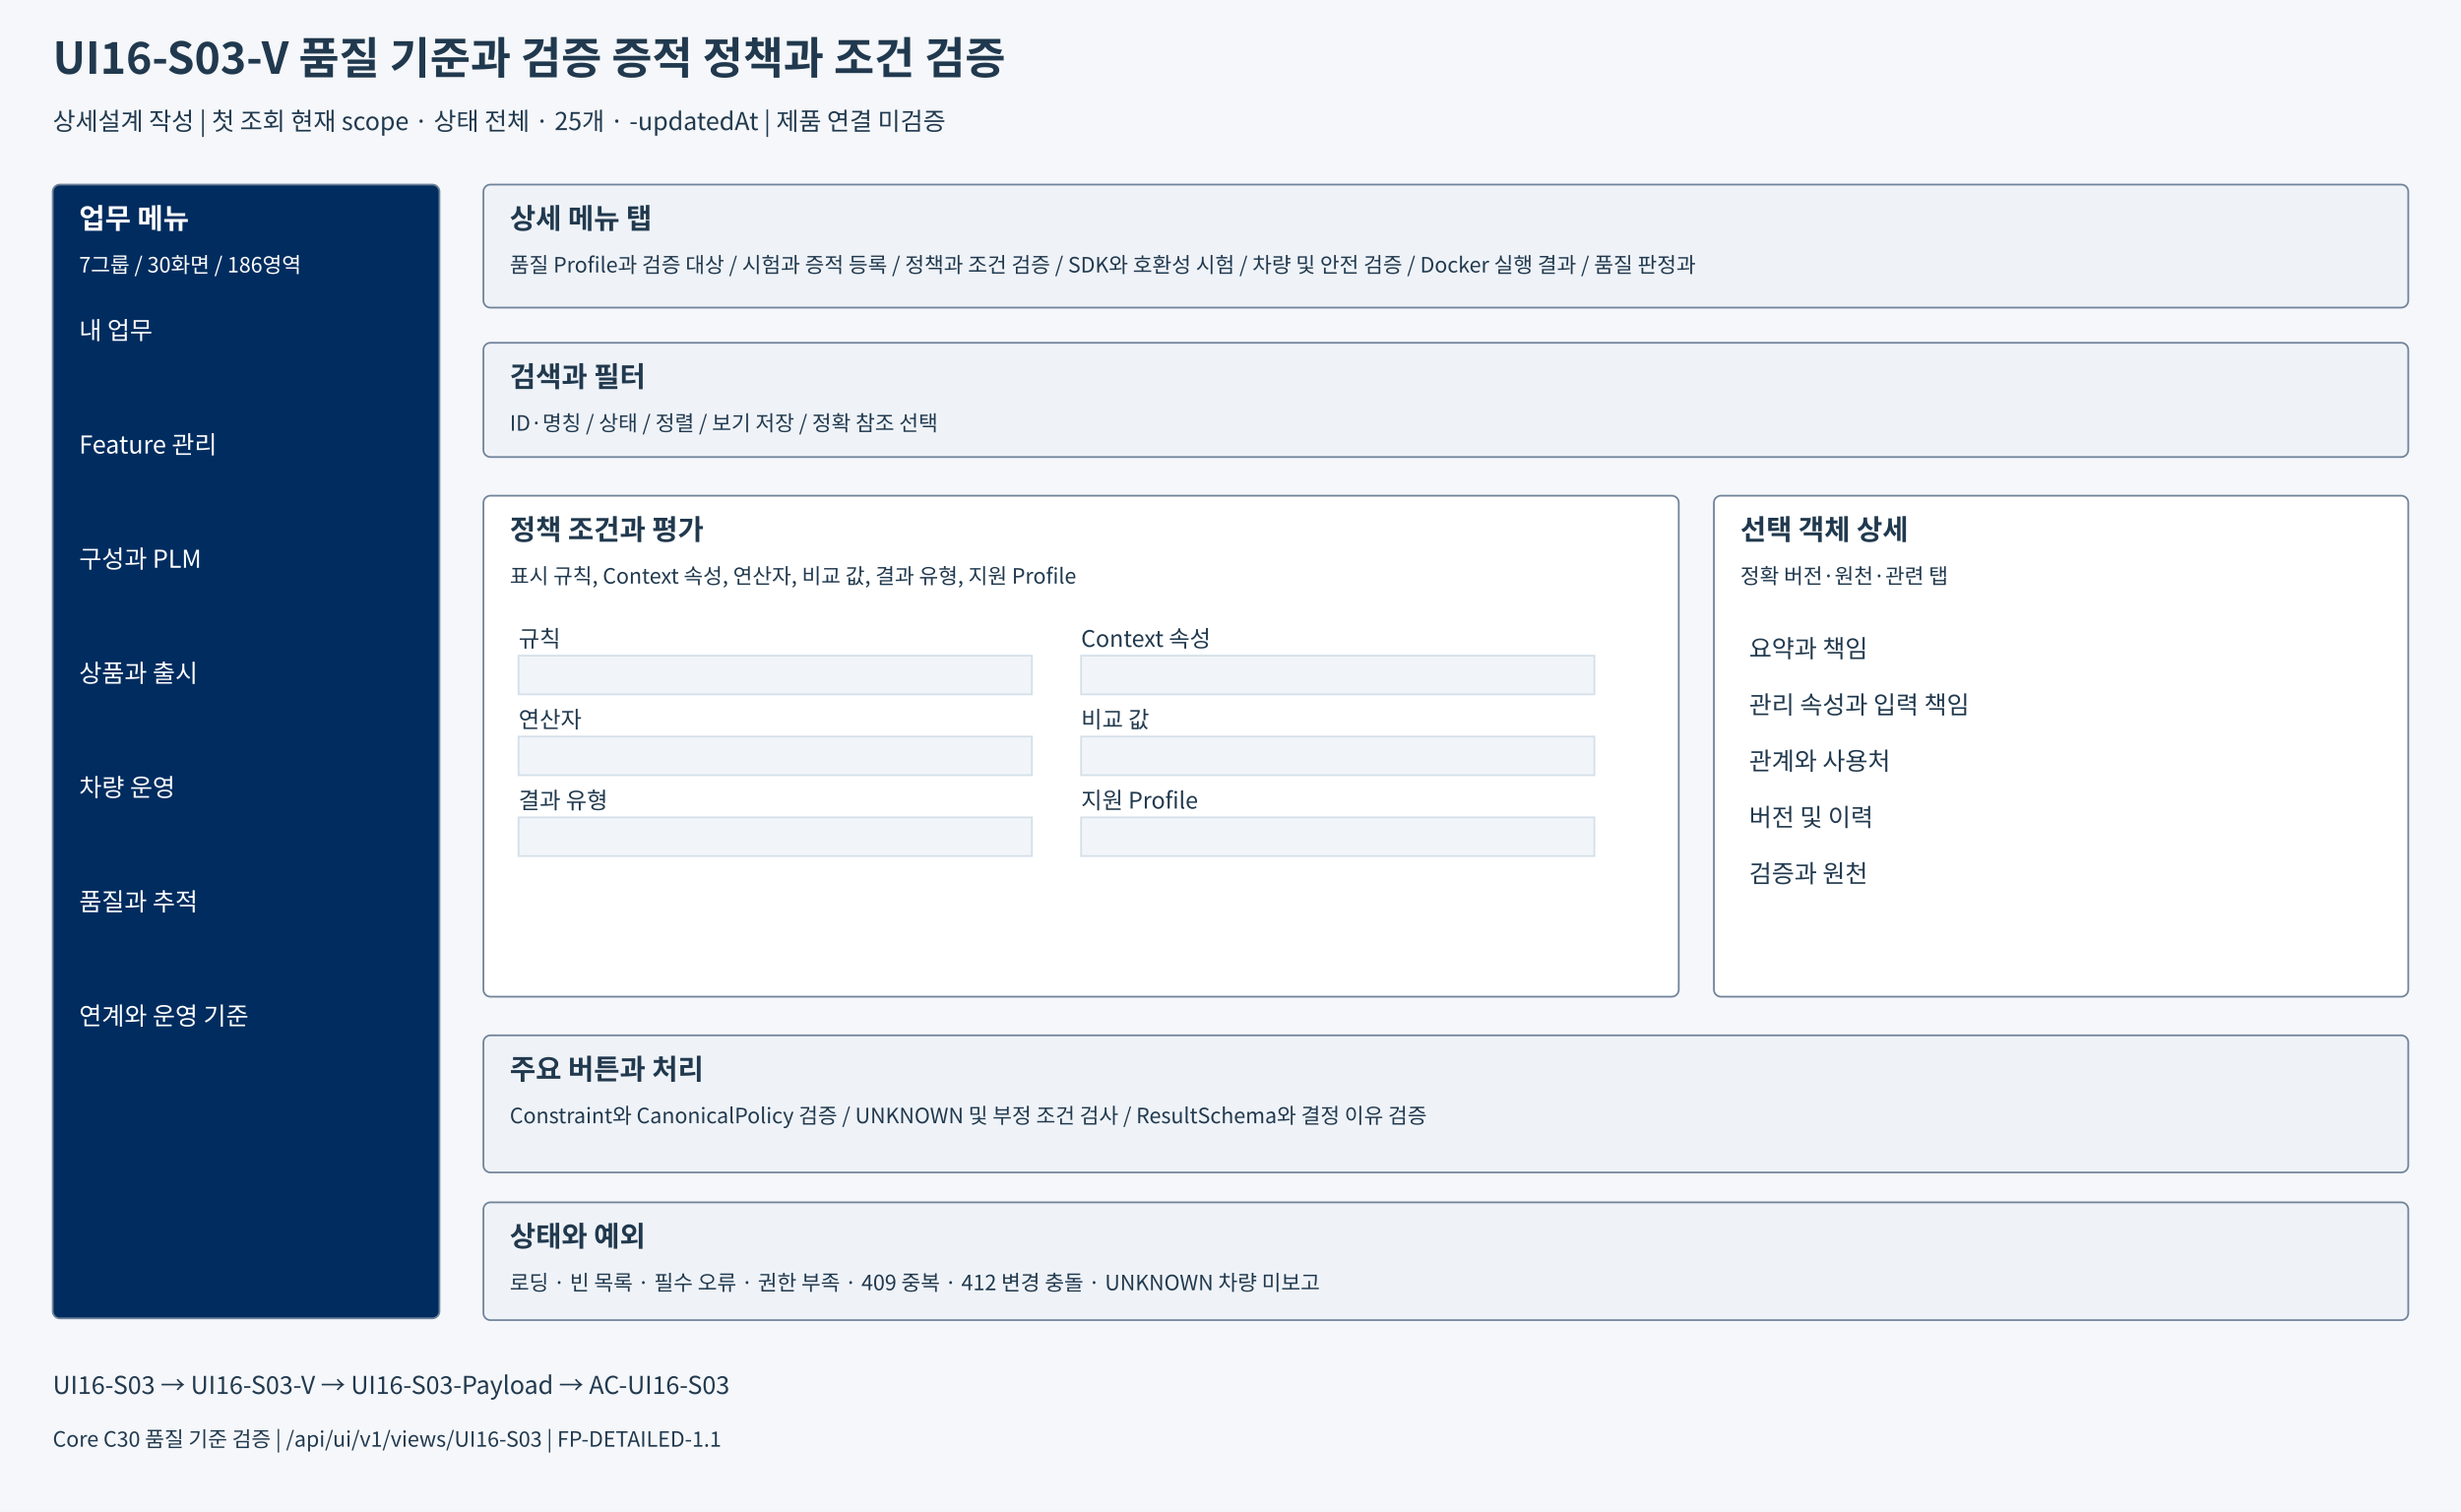
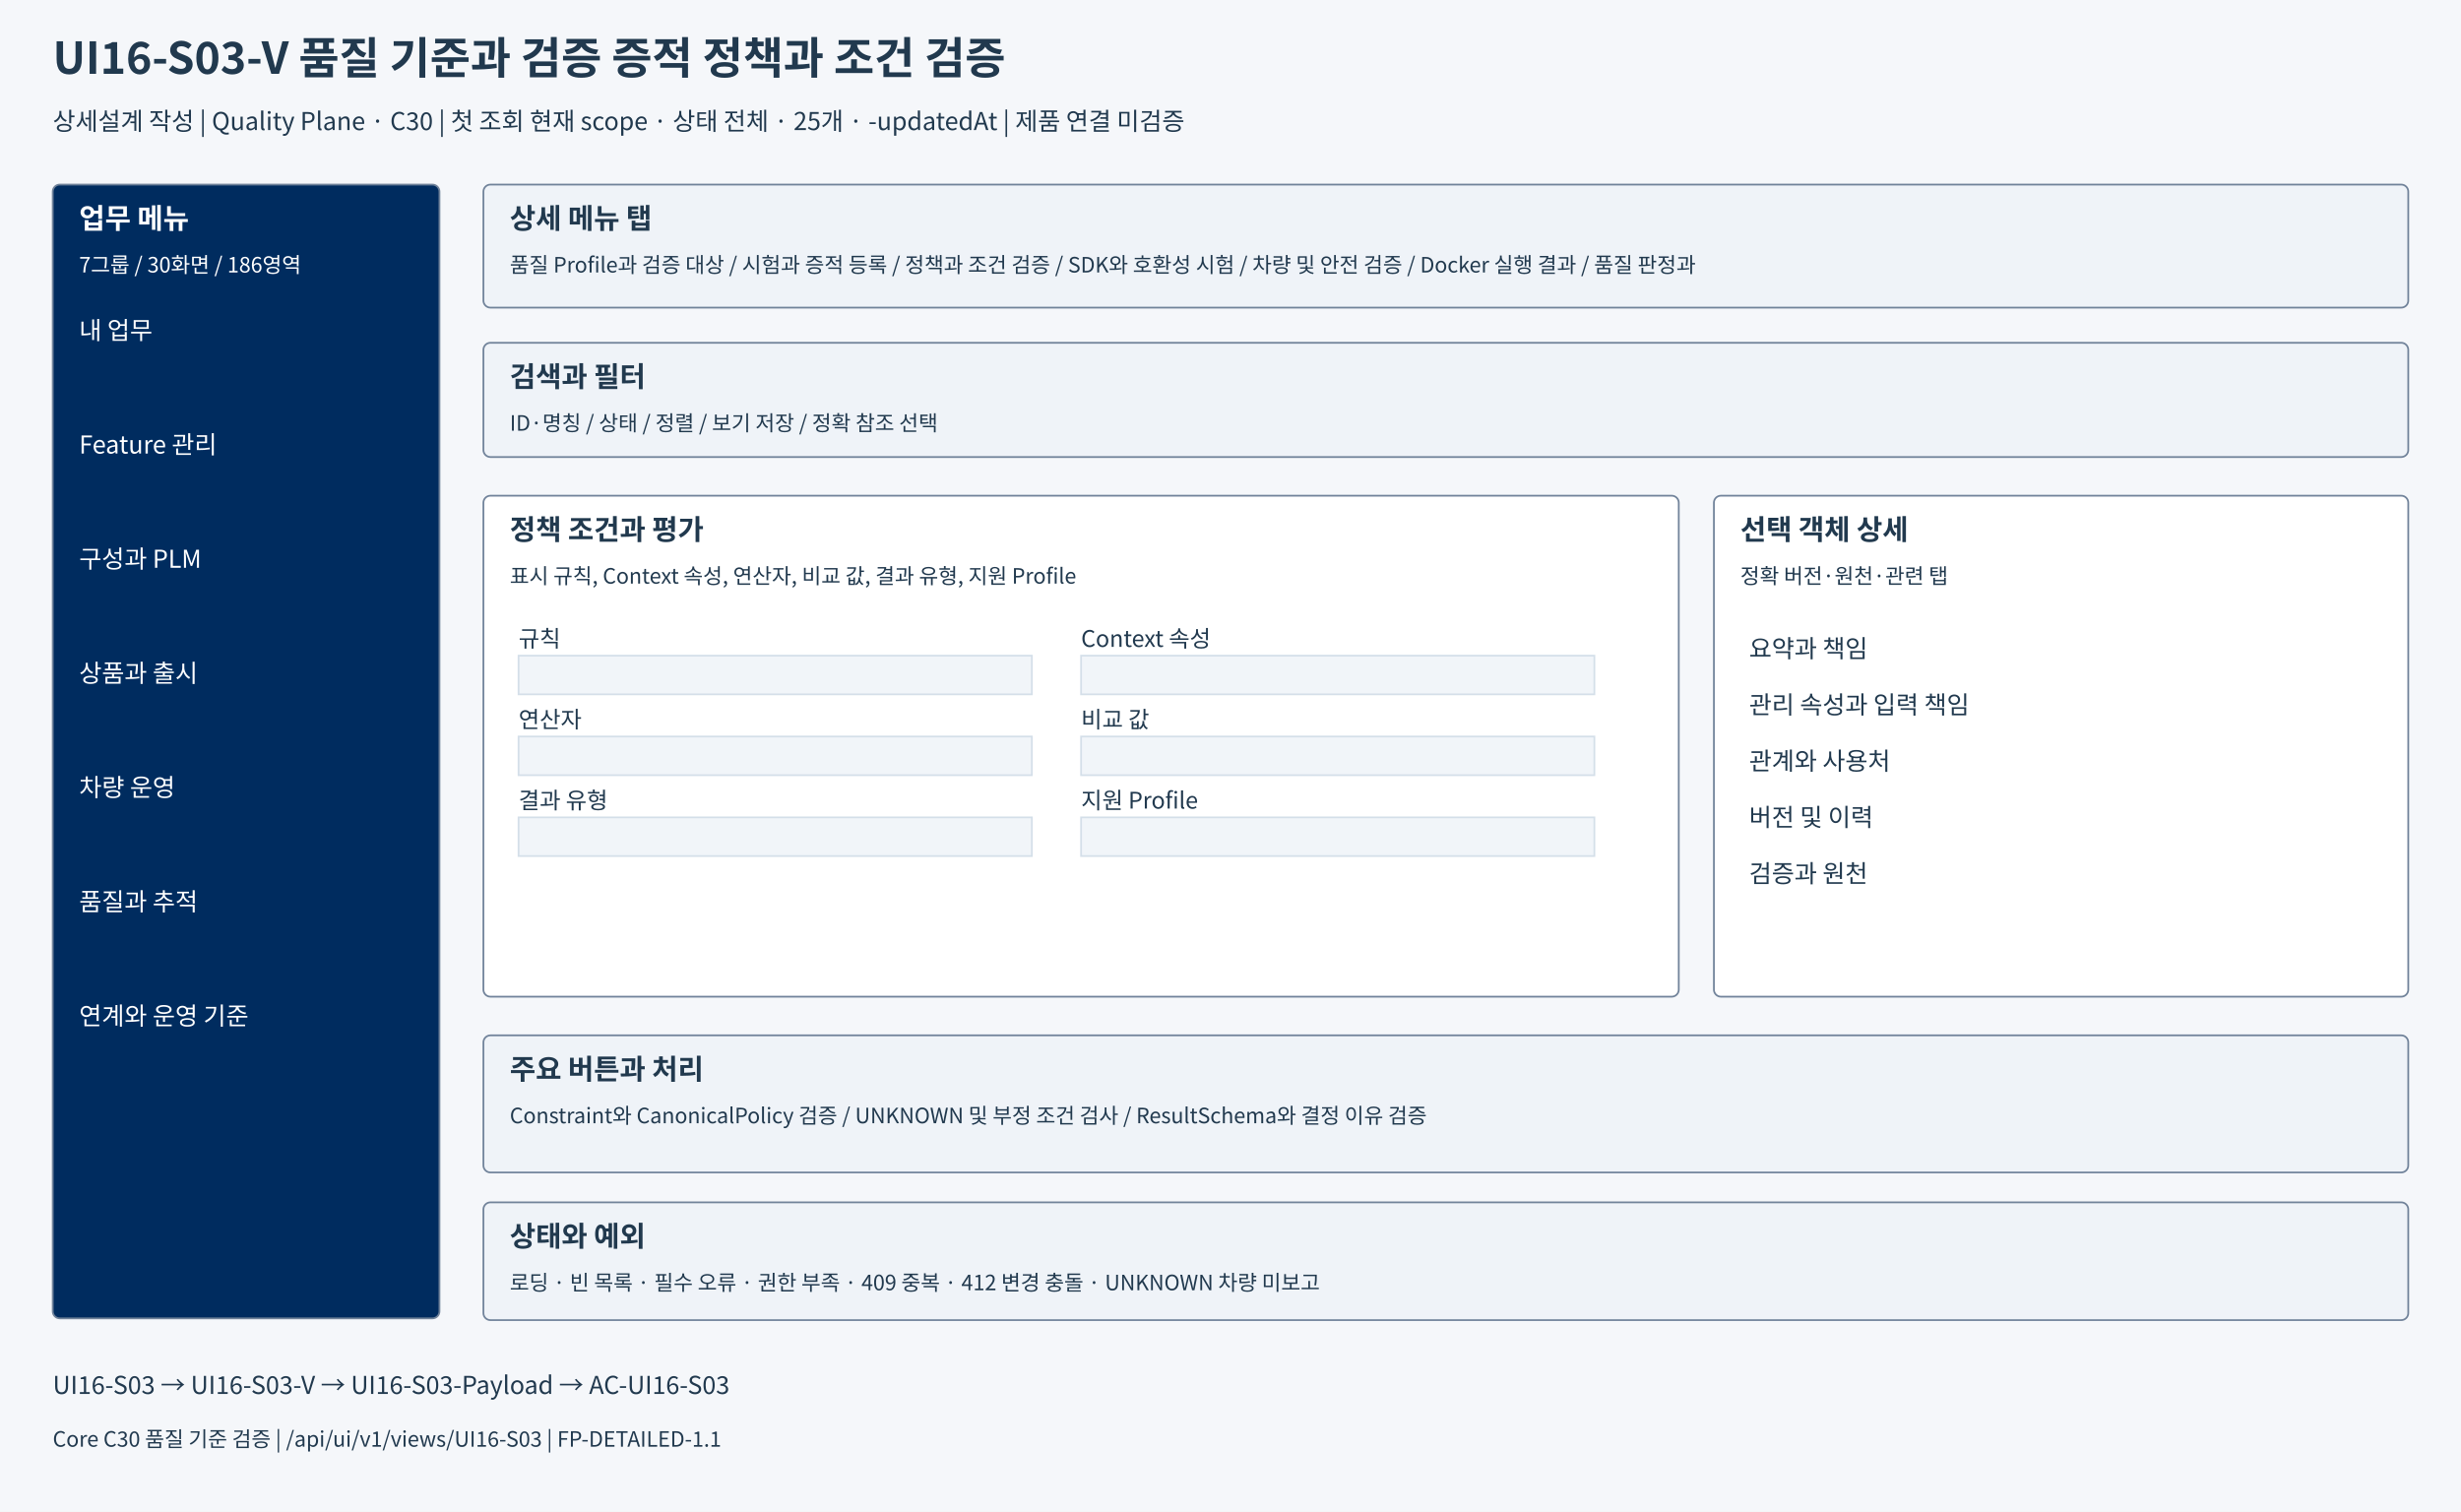
<svg xmlns="http://www.w3.org/2000/svg" width="1400" height="860" viewBox="0 0 1400 860">
  <rect width="1400" height="860" fill="#f5f7fa" />
  <text x="30" y="42" font-family="Noto Sans CJK KR,Arial,sans-serif" font-size="25" fill="#21394e" font-weight="bold">UI16-S03-V  품질 기준과 검증 증적  정책과 조건 검증</text>
-   <text x="30" y="74" font-family="Noto Sans CJK KR,Arial,sans-serif" font-size="14" fill="#21394e" font-weight="normal">상세설계 작성  |  첫 조회 현재 scope · 상태 전체 · 25개 · -updatedAt  |  제품 연결 미검증</text>
+   <text x="30" y="74" font-family="Noto Sans CJK KR,Arial,sans-serif" font-size="14" fill="#21394e" font-weight="normal">상세설계 작성  |  Quality Plane · C30  |  첫 조회 현재 scope · 상태 전체 · 25개 · -updatedAt  |  제품 연결 미검증</text>
  <rect x="30" y="105" width="220" height="645" rx="4" fill="#002c5f" stroke="#71839a" />
  <text x="45" y="130" font-family="Noto Sans CJK KR,Arial,sans-serif" font-size="16" fill="white" font-weight="bold">업무 메뉴</text>
  <text x="45" y="155" font-family="Noto Sans CJK KR,Arial,sans-serif" font-size="12" fill="white" font-weight="normal">7그룹 / 30화면 / 186영역</text>
  <text x="45" y="193" font-family="Noto Sans CJK KR,Arial,sans-serif" font-size="14" fill="white" font-weight="normal">내 업무</text>
  <text x="45" y="258" font-family="Noto Sans CJK KR,Arial,sans-serif" font-size="14" fill="white" font-weight="normal">Feature 관리</text>
  <text x="45" y="323" font-family="Noto Sans CJK KR,Arial,sans-serif" font-size="14" fill="white" font-weight="normal">구성과 PLM</text>
  <text x="45" y="388" font-family="Noto Sans CJK KR,Arial,sans-serif" font-size="14" fill="white" font-weight="normal">상품과 출시</text>
  <text x="45" y="453" font-family="Noto Sans CJK KR,Arial,sans-serif" font-size="14" fill="white" font-weight="normal">차량 운영</text>
  <text x="45" y="518" font-family="Noto Sans CJK KR,Arial,sans-serif" font-size="14" fill="white" font-weight="normal">품질과 추적</text>
  <text x="45" y="583" font-family="Noto Sans CJK KR,Arial,sans-serif" font-size="14" fill="white" font-weight="normal">연계와 운영 기준</text>
  <rect x="275" y="105" width="1095" height="70" rx="4" fill="#eff3f8" stroke="#71839a" />
  <text x="290" y="130" font-family="Noto Sans CJK KR,Arial,sans-serif" font-size="16" fill="#21394e" font-weight="bold">상세 메뉴 탭</text>
  <text x="290" y="155" font-family="Noto Sans CJK KR,Arial,sans-serif" font-size="12" fill="#21394e" font-weight="normal">품질 Profile과 검증 대상  /  시험과 증적 등록  /  정책과 조건 검증  /  SDK와 호환성 시험  /  차량 및 안전 검증  /  Docker 실행 결과  /  품질 판정과 </text>
  <rect x="275" y="195" width="1095" height="65" rx="4" fill="#eff3f8" stroke="#71839a" />
  <text x="290" y="220" font-family="Noto Sans CJK KR,Arial,sans-serif" font-size="16" fill="#21394e" font-weight="bold">검색과 필터</text>
  <text x="290" y="245" font-family="Noto Sans CJK KR,Arial,sans-serif" font-size="12" fill="#21394e" font-weight="normal">ID·명칭  /  상태  /  정렬  /  보기 저장  /  정확 참조 선택</text>
  <rect x="275" y="282" width="680" height="285" rx="4" fill="white" stroke="#71839a" />
  <text x="290" y="307" font-family="Noto Sans CJK KR,Arial,sans-serif" font-size="16" fill="#21394e" font-weight="bold">정책 조건과 평가</text>
  <text x="290" y="332" font-family="Noto Sans CJK KR,Arial,sans-serif" font-size="12" fill="#21394e" font-weight="normal">표시 규칙, Context 속성, 연산자, 비교 값, 결과 유형, 지원 Profile</text>
  <text x="295" y="368" font-family="Noto Sans CJK KR,Arial,sans-serif" font-size="13" fill="#21394e" font-weight="normal">규칙</text>
  <rect x="295" y="373" width="292" height="22" fill="#f1f5f9" stroke="#d4dfe9" />
  <text x="615" y="368" font-family="Noto Sans CJK KR,Arial,sans-serif" font-size="13" fill="#21394e" font-weight="normal">Context 속성</text>
  <rect x="615" y="373" width="292" height="22" fill="#f1f5f9" stroke="#d4dfe9" />
  <text x="295" y="414" font-family="Noto Sans CJK KR,Arial,sans-serif" font-size="13" fill="#21394e" font-weight="normal">연산자</text>
  <rect x="295" y="419" width="292" height="22" fill="#f1f5f9" stroke="#d4dfe9" />
  <text x="615" y="414" font-family="Noto Sans CJK KR,Arial,sans-serif" font-size="13" fill="#21394e" font-weight="normal">비교 값</text>
  <rect x="615" y="419" width="292" height="22" fill="#f1f5f9" stroke="#d4dfe9" />
  <text x="295" y="460" font-family="Noto Sans CJK KR,Arial,sans-serif" font-size="13" fill="#21394e" font-weight="normal">결과 유형</text>
  <rect x="295" y="465" width="292" height="22" fill="#f1f5f9" stroke="#d4dfe9" />
  <text x="615" y="460" font-family="Noto Sans CJK KR,Arial,sans-serif" font-size="13" fill="#21394e" font-weight="normal">지원 Profile</text>
  <rect x="615" y="465" width="292" height="22" fill="#f1f5f9" stroke="#d4dfe9" />
  <rect x="975" y="282" width="395" height="285" rx="4" fill="white" stroke="#71839a" />
  <text x="990" y="307" font-family="Noto Sans CJK KR,Arial,sans-serif" font-size="16" fill="#21394e" font-weight="bold">선택 객체 상세</text>
  <text x="990" y="332" font-family="Noto Sans CJK KR,Arial,sans-serif" font-size="12" fill="#21394e" font-weight="normal">정확 버전·원천·관련 탭</text>
  <text x="995" y="374" font-family="Noto Sans CJK KR,Arial,sans-serif" font-size="14" fill="#21394e" font-weight="normal">요약과 책임</text>
  <text x="995" y="406" font-family="Noto Sans CJK KR,Arial,sans-serif" font-size="14" fill="#21394e" font-weight="normal">관리 속성과 입력 책임</text>
  <text x="995" y="438" font-family="Noto Sans CJK KR,Arial,sans-serif" font-size="14" fill="#21394e" font-weight="normal">관계와 사용처</text>
  <text x="995" y="470" font-family="Noto Sans CJK KR,Arial,sans-serif" font-size="14" fill="#21394e" font-weight="normal">버전 및 이력</text>
  <text x="995" y="502" font-family="Noto Sans CJK KR,Arial,sans-serif" font-size="14" fill="#21394e" font-weight="normal">검증과 원천</text>
  <rect x="275" y="589" width="1095" height="78" rx="4" fill="#eff3f8" stroke="#71839a" />
  <text x="290" y="614" font-family="Noto Sans CJK KR,Arial,sans-serif" font-size="16" fill="#21394e" font-weight="bold">주요 버튼과 처리</text>
  <text x="290" y="639" font-family="Noto Sans CJK KR,Arial,sans-serif" font-size="12" fill="#21394e" font-weight="normal">Constraint와 CanonicalPolicy 검증 / UNKNOWN 및 부정 조건 검사 / ResultSchema와 결정 이유 검증</text>
  <rect x="275" y="684" width="1095" height="67" rx="4" fill="#eff3f8" stroke="#71839a" />
  <text x="290" y="709" font-family="Noto Sans CJK KR,Arial,sans-serif" font-size="16" fill="#21394e" font-weight="bold">상태와 예외</text>
  <text x="290" y="734" font-family="Noto Sans CJK KR,Arial,sans-serif" font-size="12" fill="#21394e" font-weight="normal">로딩 · 빈 목록 · 필수 오류 · 권한 부족 · 409 중복 · 412 변경 충돌 · UNKNOWN 차량 미보고</text>
  <text x="30" y="793" font-family="Noto Sans CJK KR,Arial,sans-serif" font-size="14" fill="#21394e" font-weight="normal">UI16-S03 → UI16-S03-V → UI16-S03-Payload → AC-UI16-S03</text>
  <text x="30" y="823" font-family="Noto Sans CJK KR,Arial,sans-serif" font-size="12" fill="#21394e" font-weight="normal">Core C30 품질 기준 검증   |   /api/ui/v1/views/UI16-S03   |   FP-DETAILED-1.1</text>
</svg>
